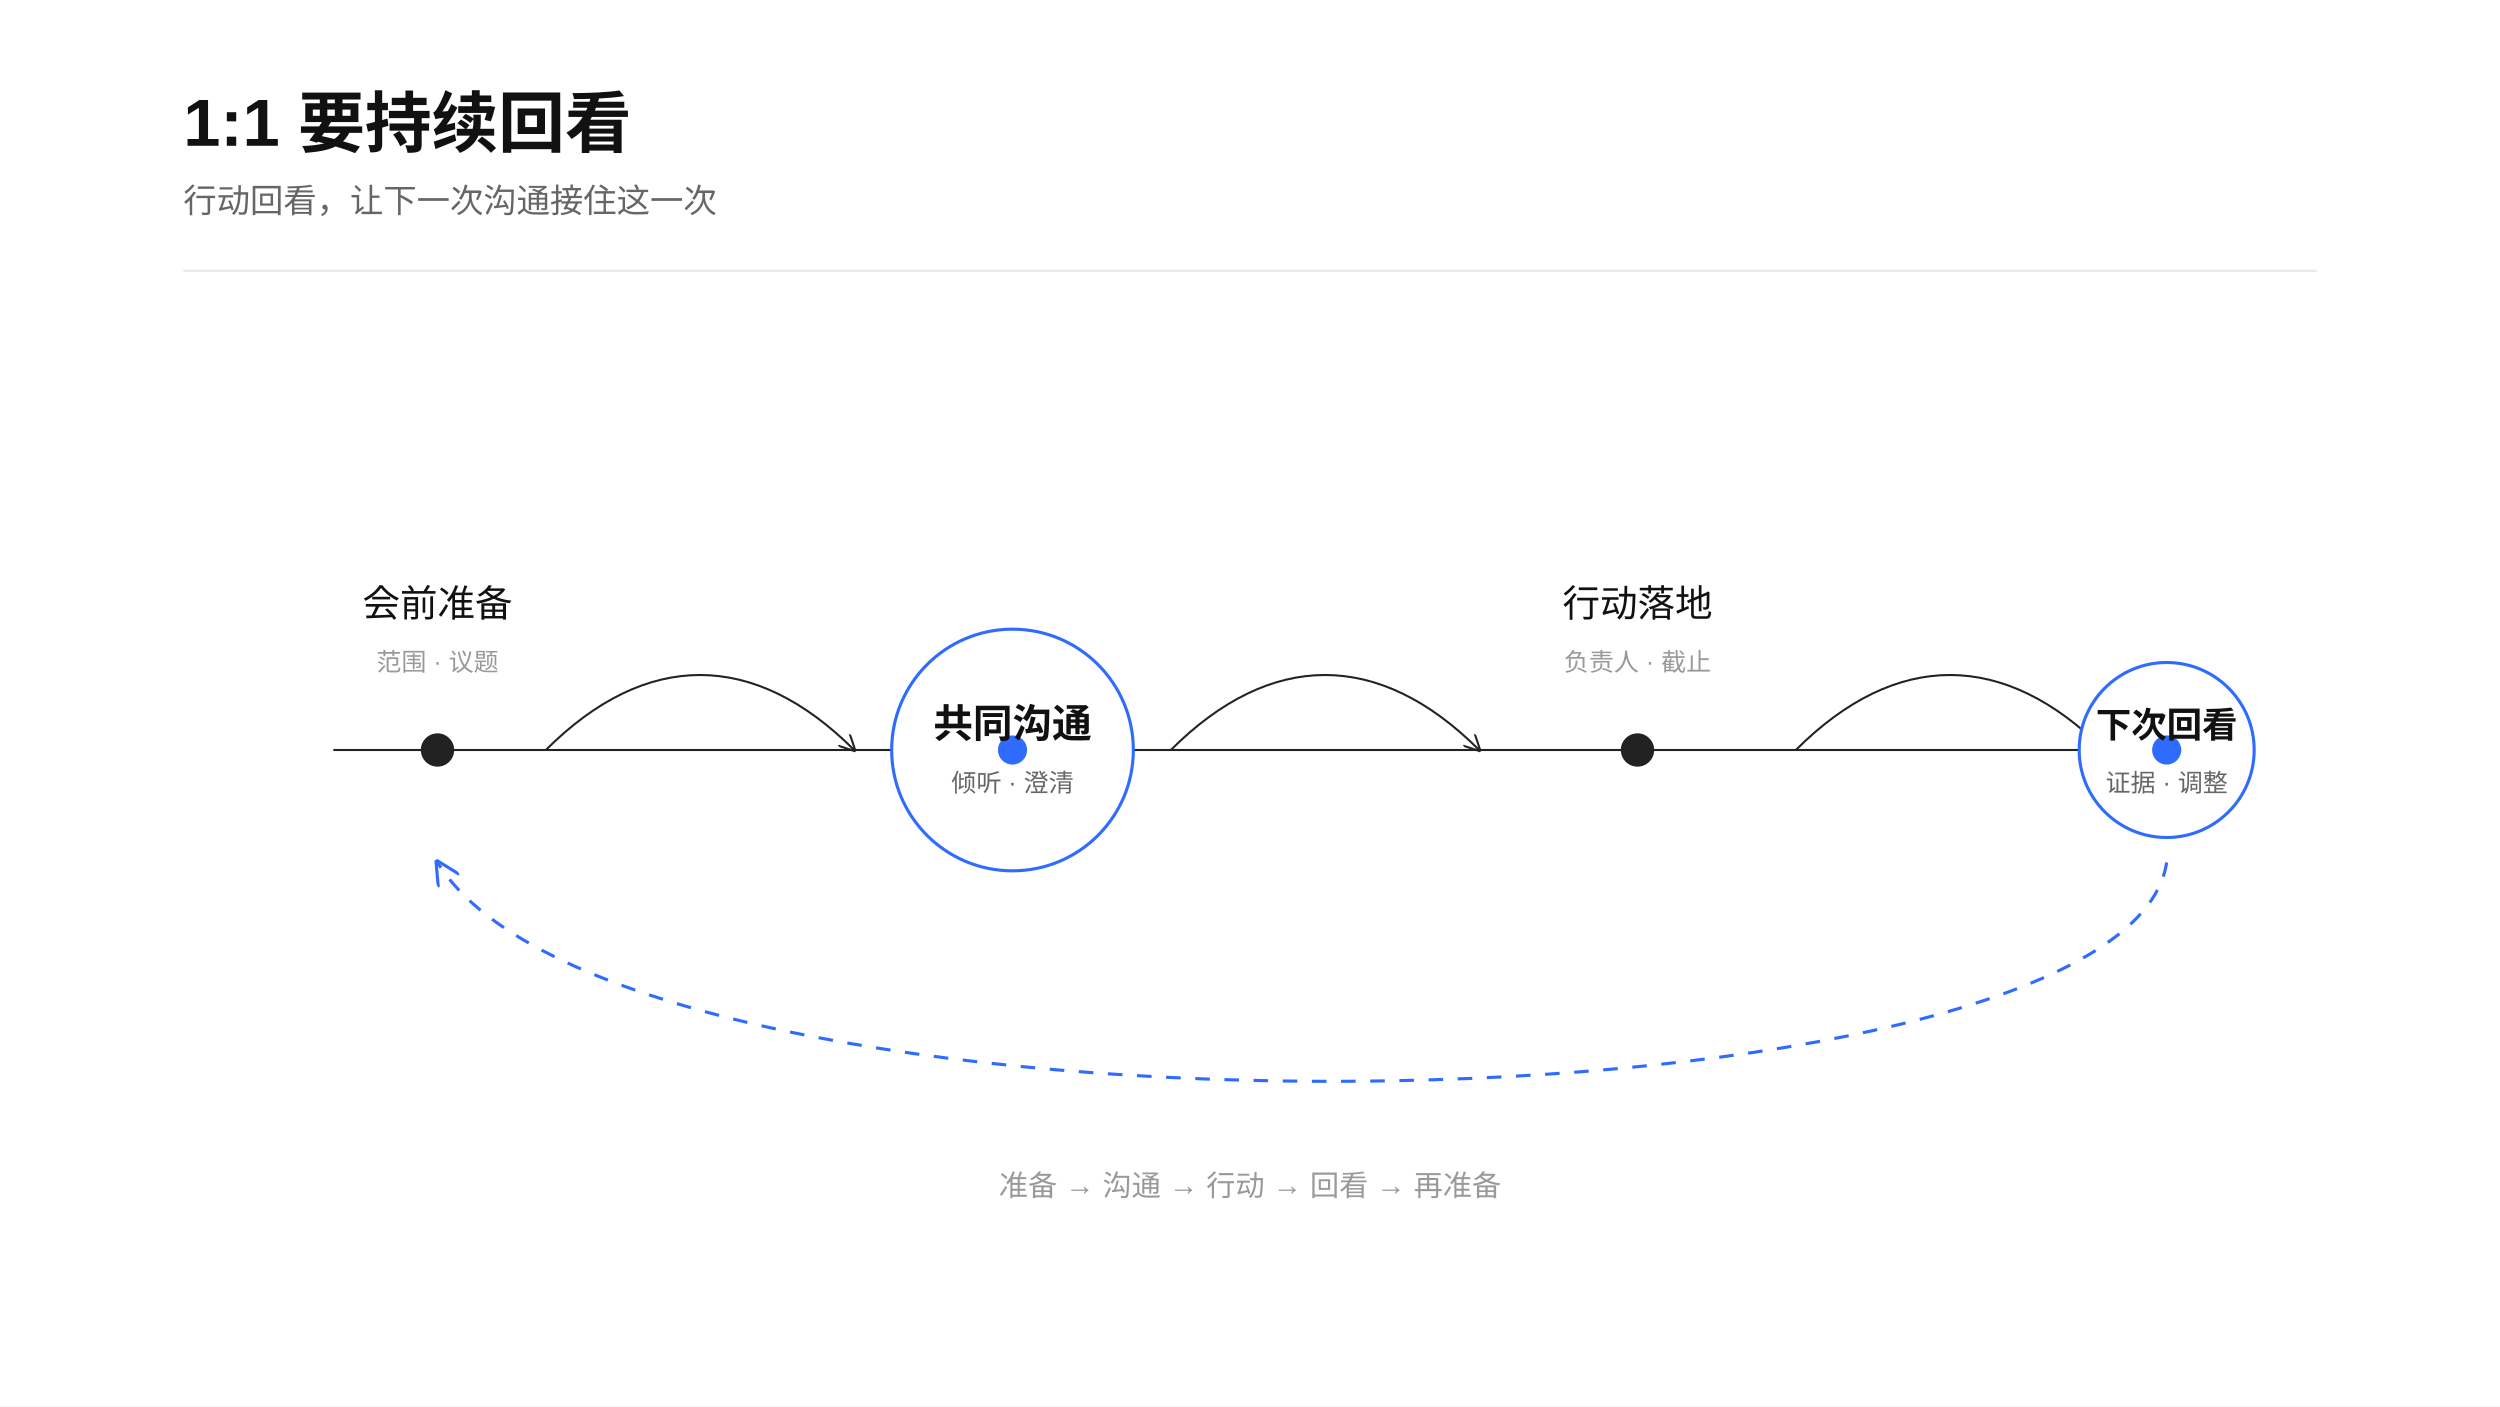
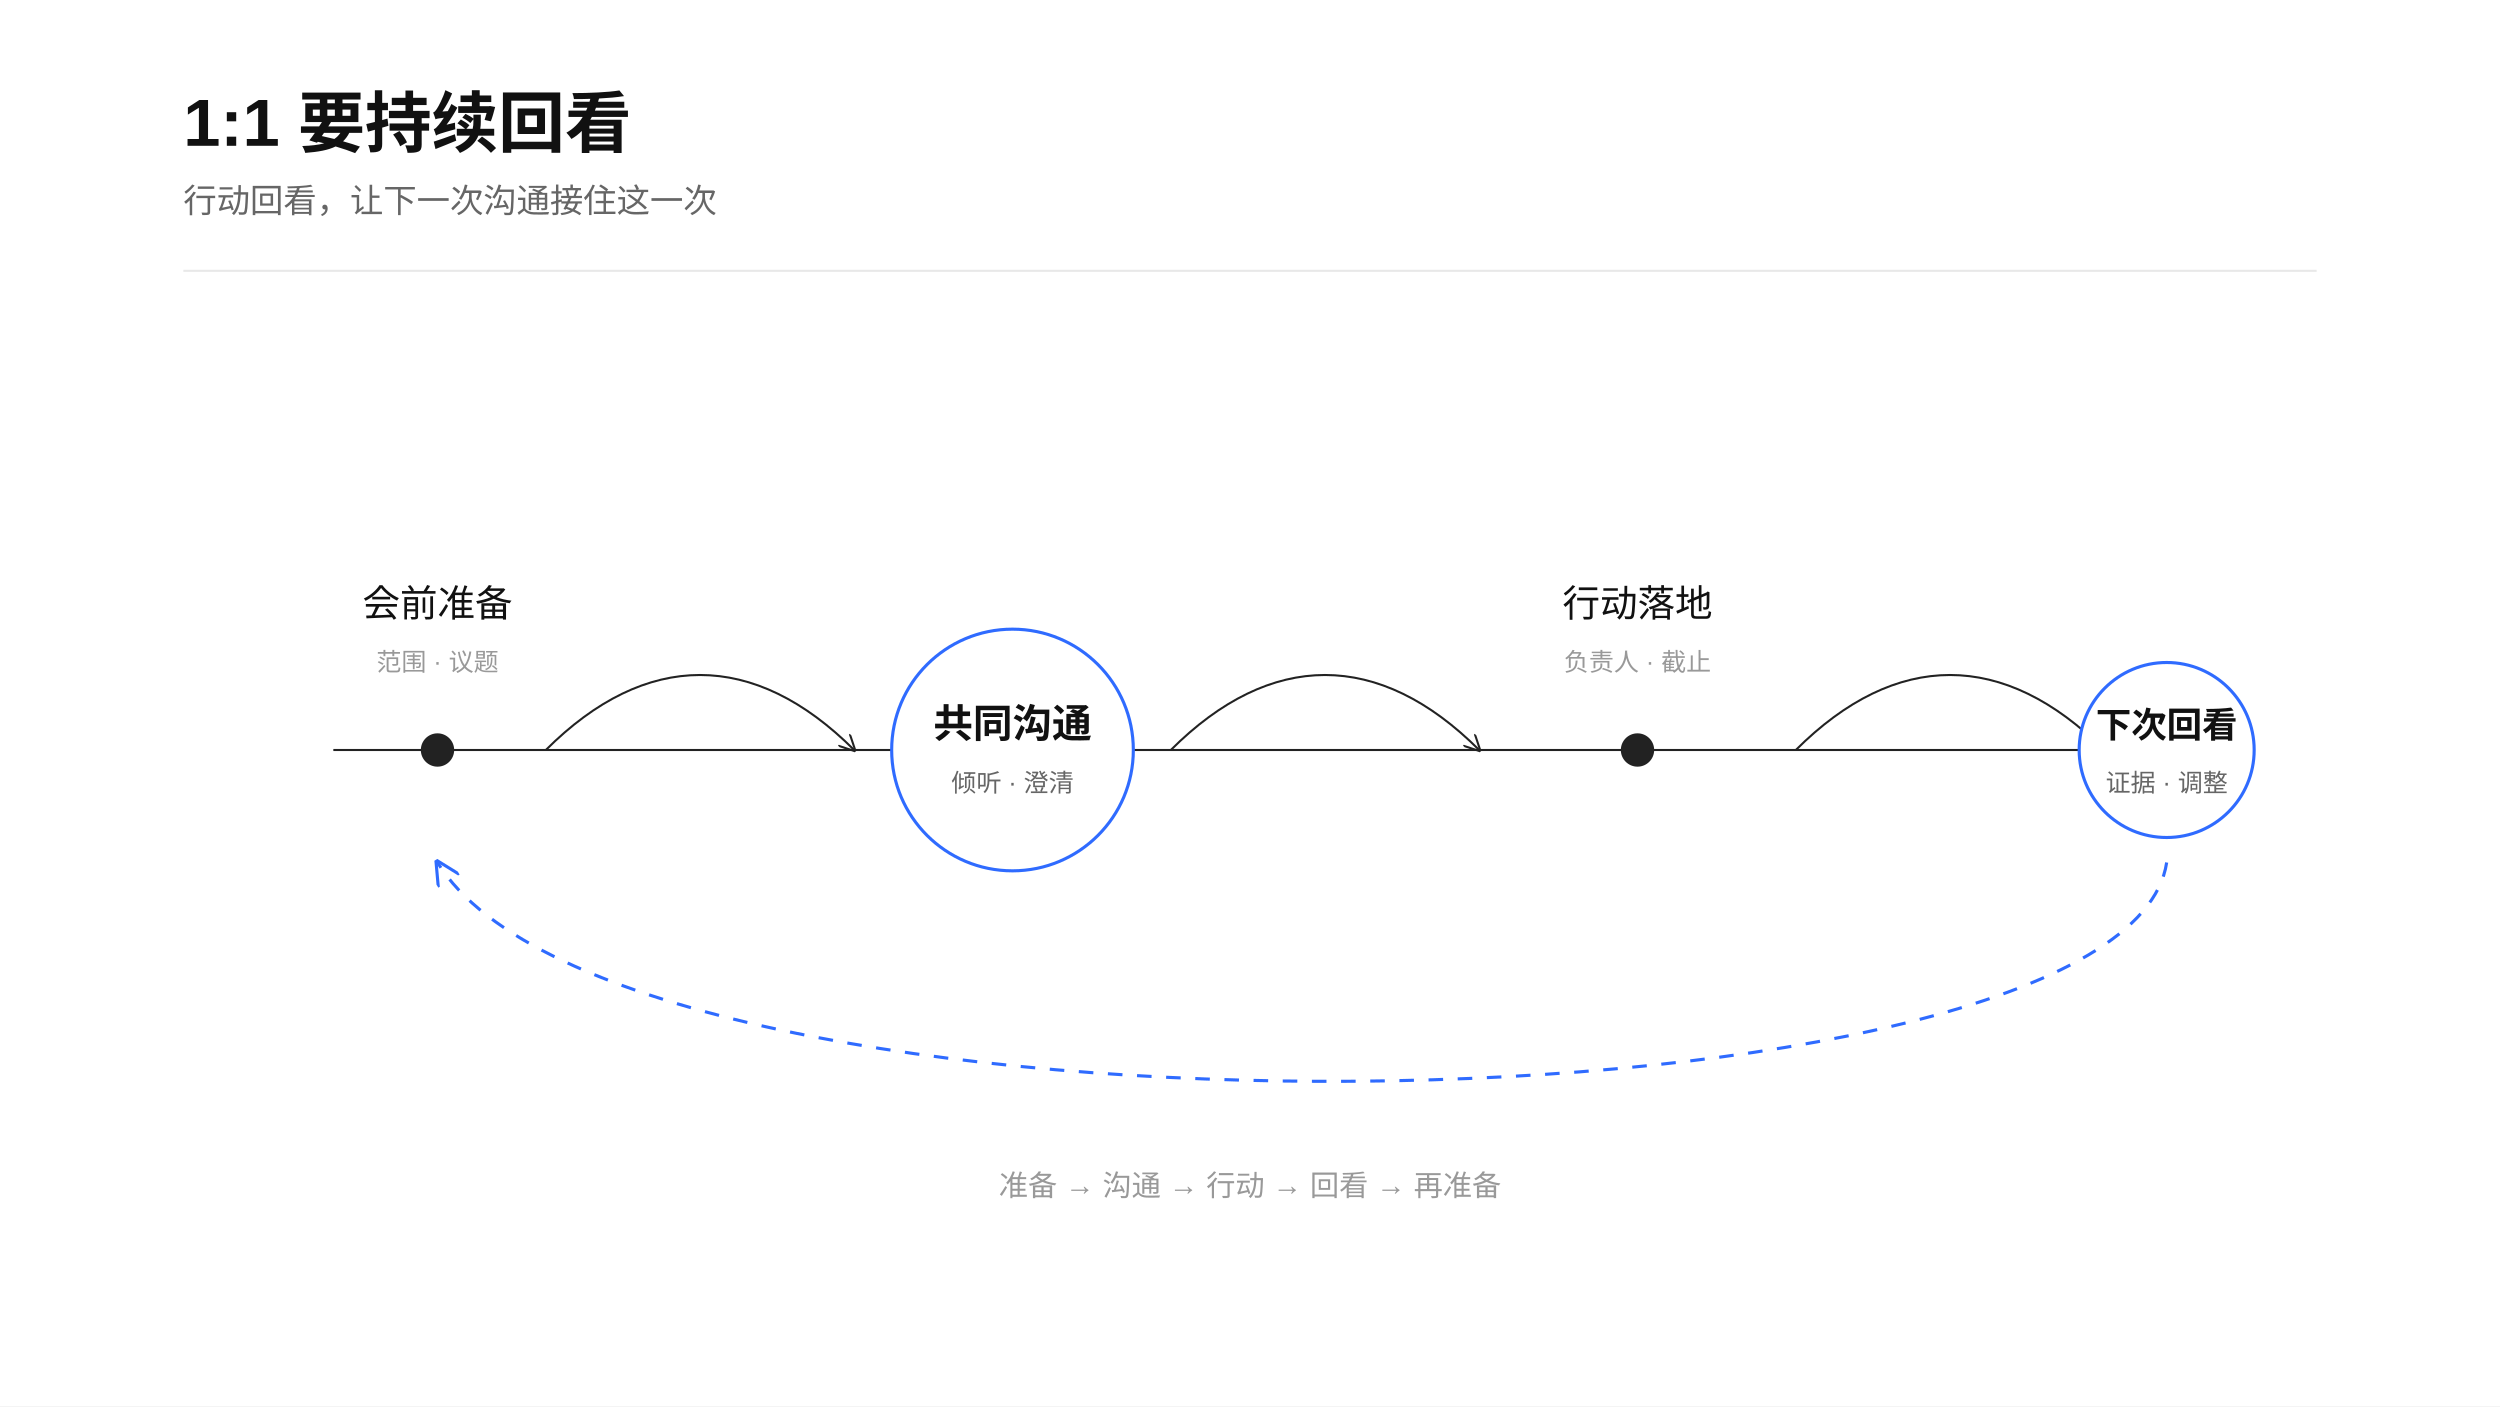
<svg xmlns="http://www.w3.org/2000/svg" width="1200" height="675" viewBox="0 0 1200 675">
  <defs>
    <marker id="arrow" markerWidth="8" markerHeight="8" refX="7" refY="4" orient="auto">
      <path d="M0 0L8 4L0 8" fill="none" stroke="#222" />
    </marker>
    <marker id="blueArrow" markerWidth="8" markerHeight="8" refX="7" refY="4" orient="auto">
      <path d="M0 0L8 4L0 8" fill="none" stroke="#2F6BFF" />
    </marker>
  </defs>
  <rect width="1200" height="675" fill="#fff" />
  <g font-family="PingFang SC, Source Han Sans SC, Arial, sans-serif">
    <text x="88" y="70" fill="#111" font-size="32" font-weight="600">1:1 要持续回看</text>
    <text x="88" y="102" fill="#666" font-size="16">行动回看，让下一次沟通接住这一次</text>
    <line x1="88" y1="130" x2="1112" y2="130" stroke="#E8E8E8" />
    <line x1="160" y1="360" x2="1040" y2="360" stroke="#222" />
    <path d="M262 360C310 312 362 312 410 360" fill="none" stroke="#222" marker-end="url(#arrow)" />
    <path d="M562 360C610 312 662 312 710 360" fill="none" stroke="#222" marker-end="url(#arrow)" />
    <path d="M862 360C910 312 962 312 1010 360" fill="none" stroke="#222" marker-end="url(#arrow)" />
    <circle cx="210" cy="360" r="8" fill="#222" />
    <text x="210" y="296" text-anchor="middle" fill="#111" font-size="18">会前准备</text>
    <text x="210" y="322" text-anchor="middle" fill="#999" font-size="12">范围 · 议题</text>
    <circle cx="486" cy="360" r="58" fill="#fff" stroke="#2F6BFF" stroke-width="1.5" />
-     <circle cx="486" cy="360" r="7" fill="#2F6BFF" />
    <text x="486" y="354" text-anchor="middle" fill="#111" font-size="19" font-weight="600">共同沟通</text>
    <text x="486" y="380" text-anchor="middle" fill="#666" font-size="12">倾听 · 澄清</text>
    <circle cx="786" cy="360" r="8" fill="#222" />
    <text x="786" y="296" text-anchor="middle" fill="#111" font-size="18">行动落地</text>
    <text x="786" y="322" text-anchor="middle" fill="#999" font-size="12">负责人 · 截止</text>
    <circle cx="1040" cy="360" r="42" fill="#fff" stroke="#2F6BFF" stroke-width="1.5" />
-     <circle cx="1040" cy="360" r="7" fill="#2F6BFF" />
    <text x="1040" y="354" text-anchor="middle" fill="#111" font-size="17" font-weight="600">下次回看</text>
    <text x="1040" y="380" text-anchor="middle" fill="#666" font-size="12">证据 · 调整</text>
    <path d="M1040 414C1020 548 300 560 210 414" fill="none" stroke="#2F6BFF" stroke-width="1.5" stroke-dasharray="7 7" marker-end="url(#blueArrow)" />
    <text x="600" y="574" text-anchor="middle" fill="#999" font-size="14">准备 → 沟通 → 行动 → 回看 → 再准备</text>
  </g>
</svg>
